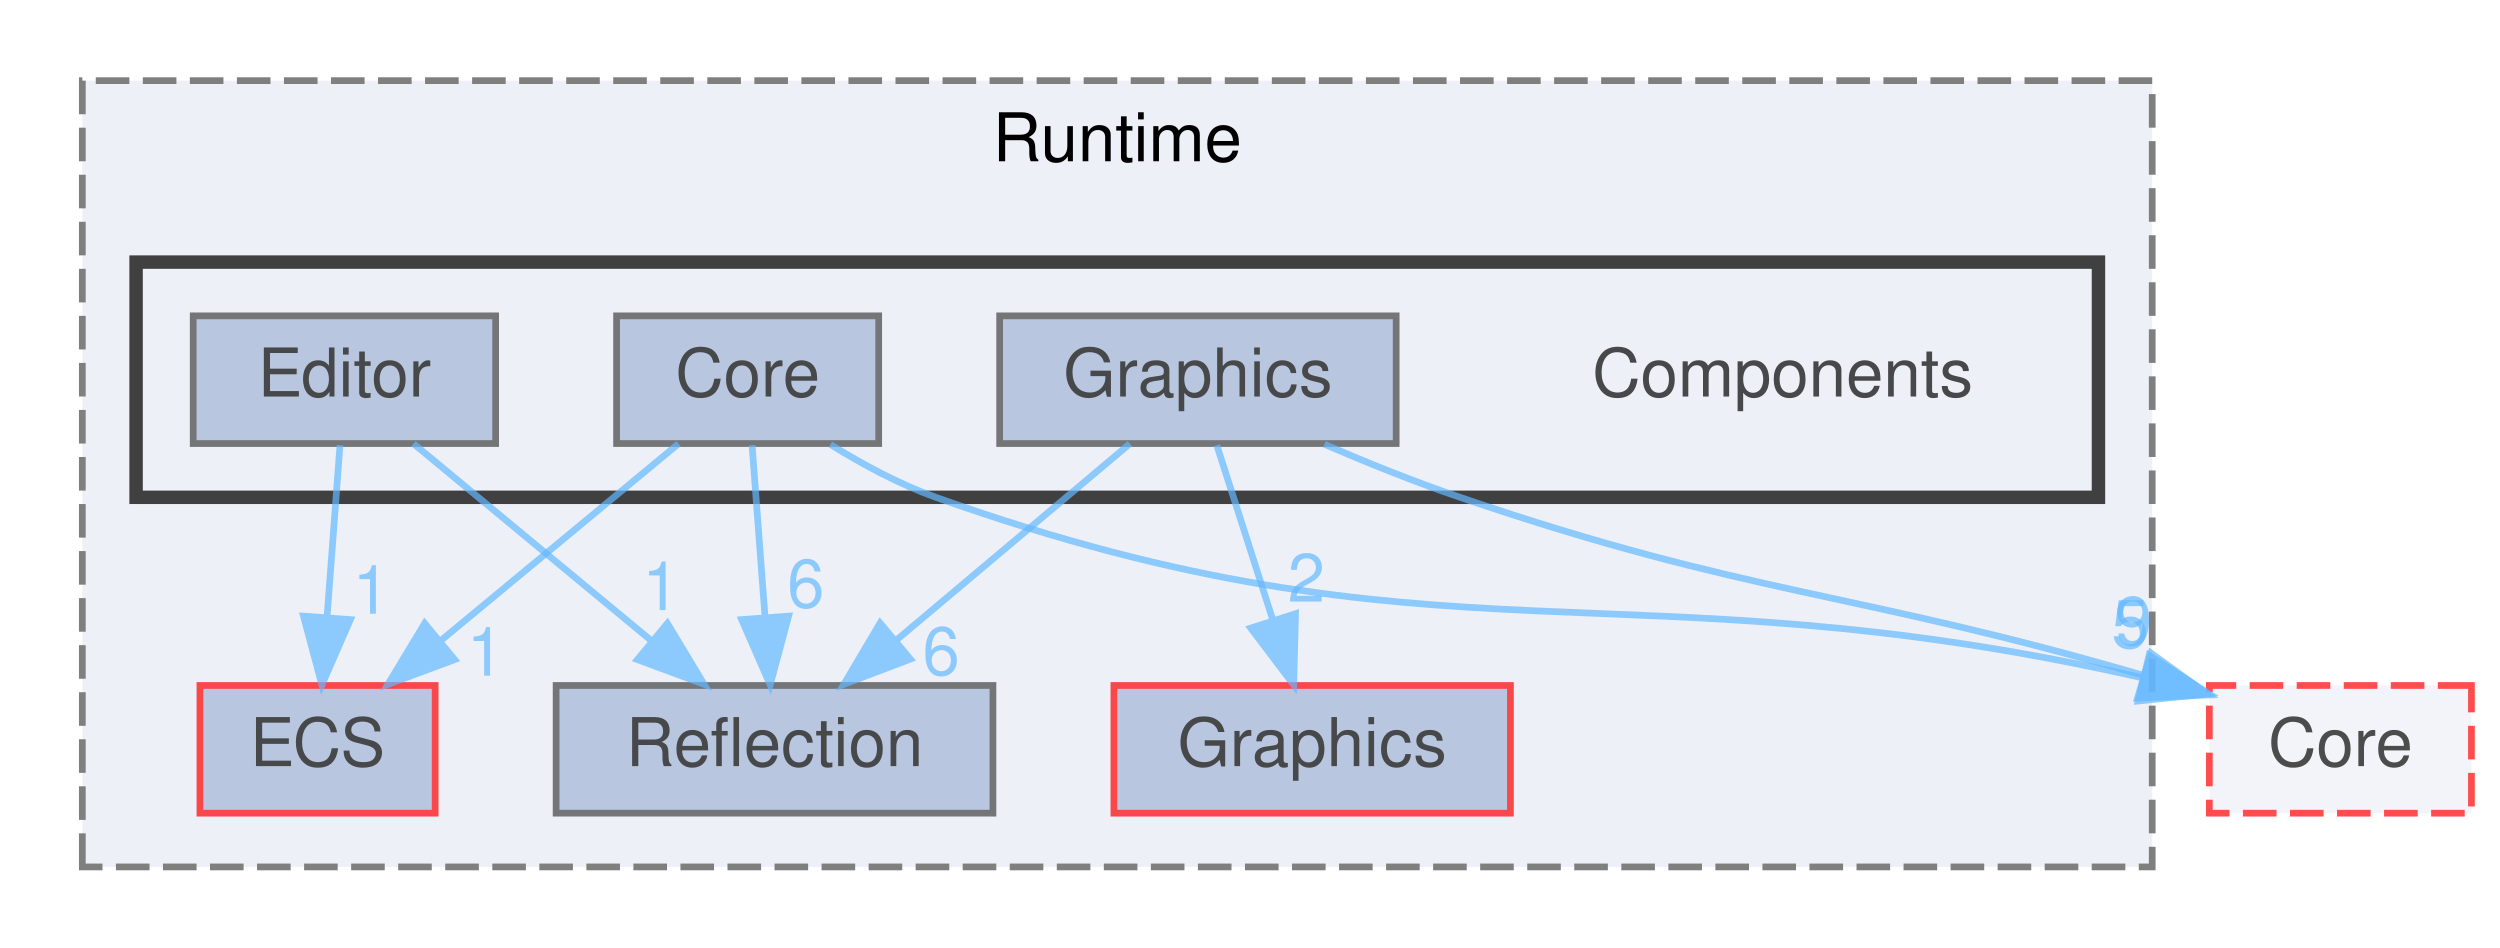
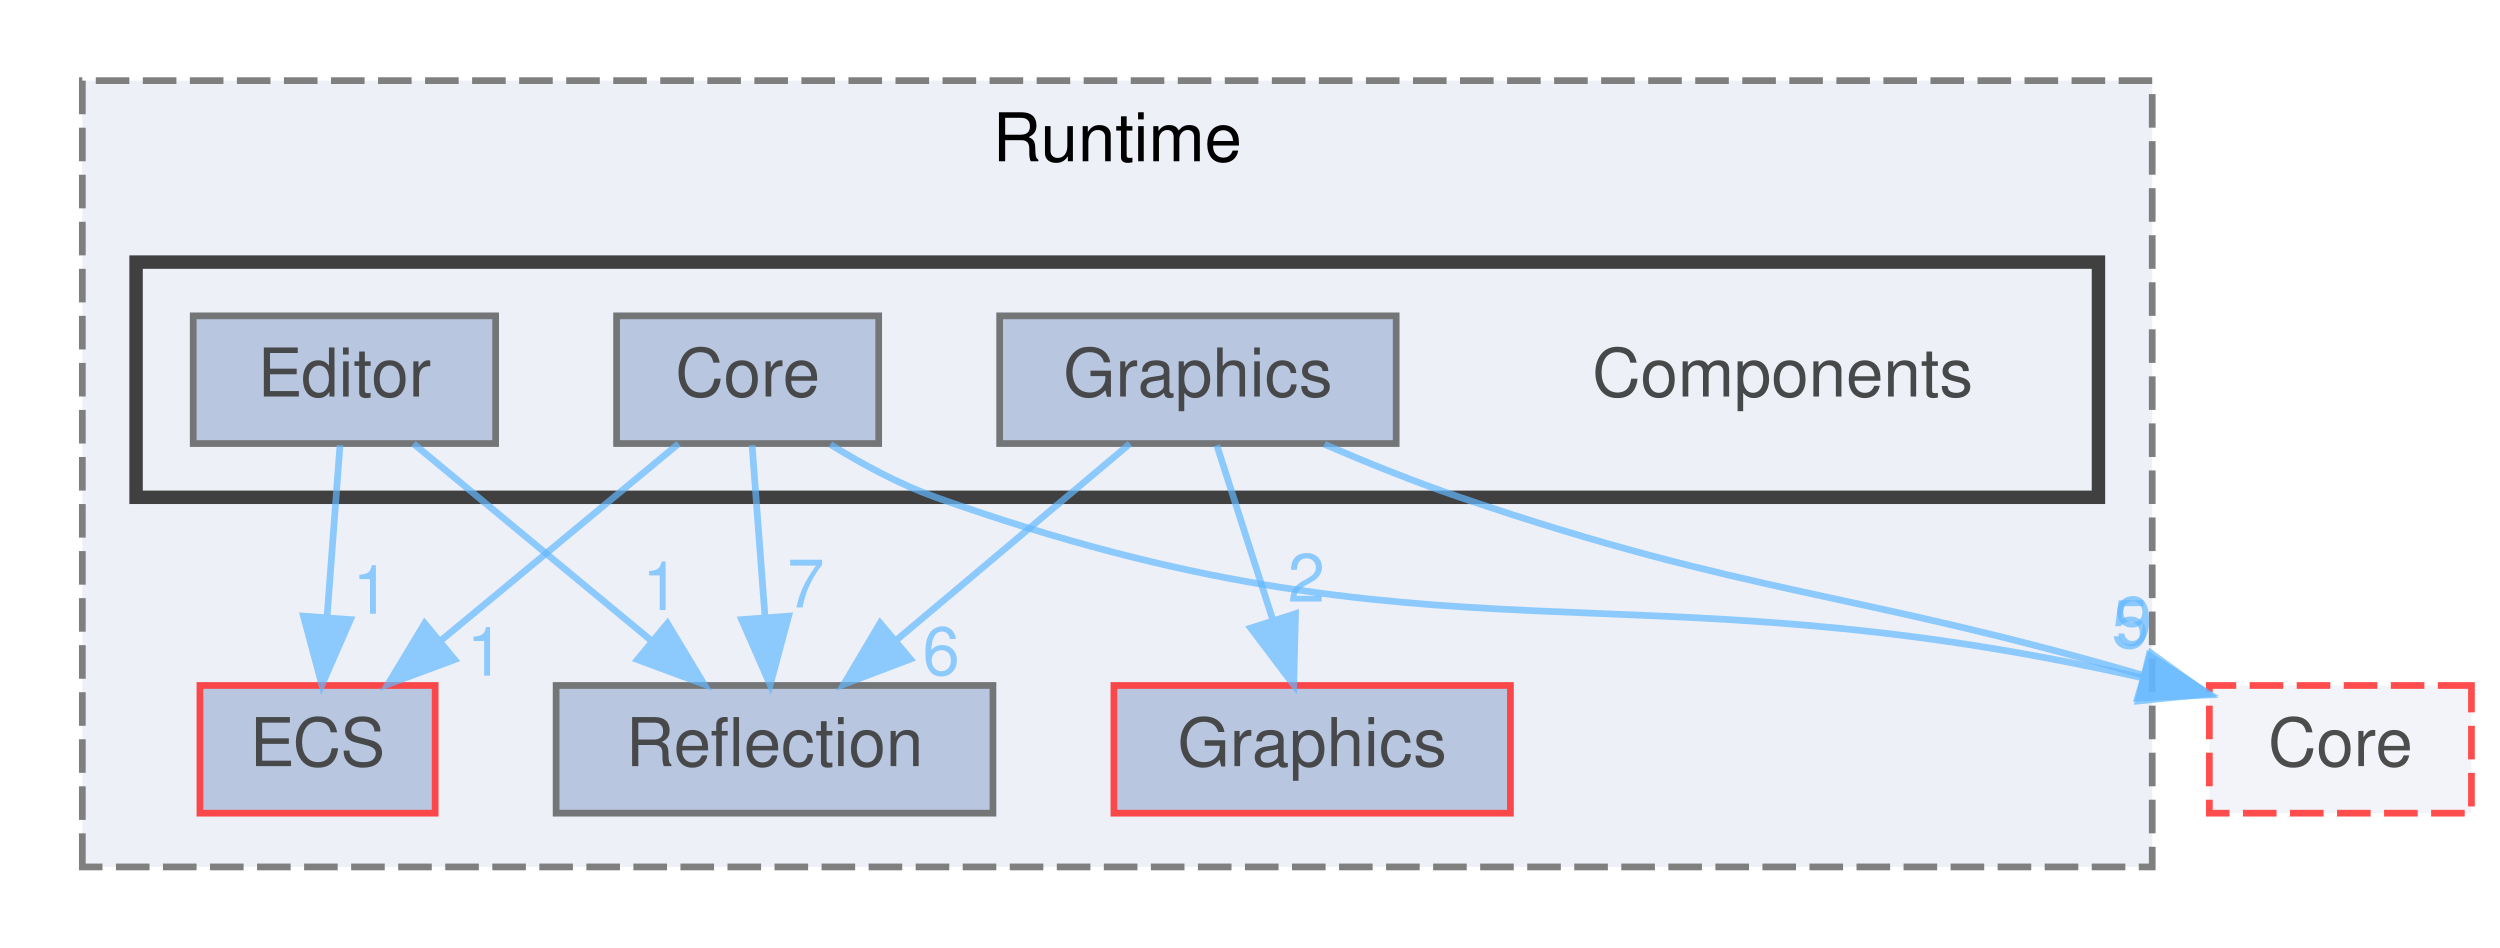
<svg xmlns="http://www.w3.org/2000/svg" xmlns:xlink="http://www.w3.org/1999/xlink" width="372pt" height="141pt" viewBox="0.00 0.00 371.50 141.00">
  <svg id="main" version="1.1" xml:space="preserve">
    <style type="text/css">
.node, .edge {opacity: 0.7;}
.node.selected, .edge.selected {opacity: 1;}
.edge:hover path { stroke: red; }
.edge:hover polygon { stroke: red; fill: red; }
</style>
    <svg id="graph" class="graph">
      <g id="graph0" class="graph" transform="scale(1 1) rotate(0) translate(4 137)">
        <g id="clust1" class="cluster">
          <g id="a_clust1">
            <a xlink:href="dir_9f04efef762572853abdf73f62bebfcc.html" target="_top" xlink:title="Runtime">
              <polygon fill="#edf0f7" stroke="#7f7f7f" stroke-dasharray="5,2" points="8,-8 8,-125 316,-125 316,-8 8,-8" />
              <text text-anchor="middle" x="162" y="-113" font-family="Helvetica,sans-Serif" font-size="10.00">Runtime</text>
            </a>
          </g>
        </g>
        <g id="clust2" class="cluster">
          <g id="a_clust2">
            <a xlink:href="dir_68e5ee02315a150ea198303cea974c1f.html" target="_top">
              <polygon fill="#edf0f7" stroke="#404040" stroke-width="2" points="16,-63 16,-98 308,-98 308,-63 16,-63" />
            </a>
          </g>
        </g>
        <g id="node1" class="node">
          <g id="a_node1">
            <a xlink:href="dir_177deec2380c9242a3b71e61387bd4c4.html" target="_top" xlink:title="Reflection">
              <polygon fill="#a2b4d6" stroke="#404040" points="143.5,-35 78.5,-35 78.5,-16 143.5,-16 143.5,-35" />
              <text text-anchor="middle" x="111" y="-23" font-family="Helvetica,sans-Serif" font-size="10.00">Reflection</text>
            </a>
          </g>
        </g>
        <g id="node2" class="node">
          <g id="a_node2">
            <a xlink:href="dir_5e12f0ed66b5e5f61b7b40f53564b633.html" target="_top" xlink:title="ECS">
              <polygon fill="#a2b4d6" stroke="red" points="60.5,-35 25.5,-35 25.5,-16 60.5,-16 60.5,-35" />
              <text text-anchor="middle" x="43" y="-23" font-family="Helvetica,sans-Serif" font-size="10.00">ECS</text>
            </a>
          </g>
        </g>
        <g id="node3" class="node">
          <g id="a_node3">
            <a xlink:href="dir_6091cbee3e268cbb682ad3d3f55cf8b5.html" target="_top" xlink:title="Graphics">
              <polygon fill="#a2b4d6" stroke="red" points="220.5,-35 161.5,-35 161.5,-16 220.5,-16 220.5,-35" />
              <text text-anchor="middle" x="191" y="-23" font-family="Helvetica,sans-Serif" font-size="10.00">Graphics</text>
            </a>
          </g>
        </g>
        <g id="node4" class="node">
          <text text-anchor="middle" x="261" y="-78" font-family="Helvetica,sans-Serif" font-size="10.00">Components</text>
        </g>
        <g id="node5" class="node">
          <g id="a_node5">
            <a xlink:href="dir_4c14043934fc375075b88319ac8da164.html" target="_top" xlink:title="Core">
              <polygon fill="#a2b4d6" stroke="#404040" points="126.5,-90 87.5,-90 87.5,-71 126.5,-71 126.5,-90" />
              <text text-anchor="middle" x="107" y="-78" font-family="Helvetica,sans-Serif" font-size="10.00">Core</text>
            </a>
          </g>
        </g>
        <g id="edge1" class="edge">
          <g id="a_edge1">
            <a xlink:href="dir_000005_000029.html" target="_top">
              <path fill="none" stroke="#63b8ff" d="M107.66,-70.75C108.18,-63.8 108.94,-53.85 109.59,-45.13" />
              <polygon fill="#63b8ff" stroke="#63b8ff" points="113.09,-45.32 110.35,-35.09 106.11,-44.8 113.09,-45.32" />
            </a>
          </g>
          <g id="a_edge1-headlabel">
-             <a xlink:href="dir_000005_000029.html" target="_top" xlink:title="6">
-               <text text-anchor="middle" x="115.65" y="-46.62" font-family="Helvetica,sans-Serif" font-size="10.00" fill="#63b8ff">6</text>
+             <a xlink:href="dir_000005_000029.html" target="_top" xlink:title="7">
+               <text text-anchor="middle" x="115.65" y="-46.62" font-family="Helvetica,sans-Serif" font-size="10.00" fill="#63b8ff">7</text>
            </a>
          </g>
        </g>
        <g id="edge3" class="edge">
          <g id="a_edge3">
            <a xlink:href="dir_000005_000009.html" target="_top">
              <path fill="none" stroke="#63b8ff" d="M96.72,-70.98C87.16,-63.07 72.72,-51.11 61.22,-41.58" />
              <polygon fill="#63b8ff" stroke="#63b8ff" points="63.4,-38.85 53.47,-35.17 58.94,-44.24 63.4,-38.85" />
            </a>
          </g>
          <g id="a_edge3-headlabel">
            <a xlink:href="dir_000005_000009.html" target="_top" xlink:title="1">
              <text text-anchor="middle" x="67.98" y="-36.46" font-family="Helvetica,sans-Serif" font-size="10.00" fill="#63b8ff">1</text>
            </a>
          </g>
        </g>
        <g id="node8" class="node">
          <g id="a_node8">
            <a xlink:href="dir_580d866cebc144d44931193ef5e2059b.html" target="_top" xlink:title="Core">
              <polygon fill="#edf0f7" stroke="red" stroke-dasharray="5,2" points="363.5,-35 324.5,-35 324.5,-16 363.5,-16 363.5,-35" />
              <text text-anchor="middle" x="344" y="-23" font-family="Helvetica,sans-Serif" font-size="10.00">Core</text>
            </a>
          </g>
        </g>
        <g id="edge2" class="edge">
          <g id="a_edge2">
            <a xlink:href="dir_000005_000003.html" target="_top">
              <path fill="none" stroke="#63b8ff" d="M119.32,-70.86C124.03,-67.94 129.58,-64.93 135,-63 210.15,-36.3 237.11,-53.63 314.26,-36.2" />
              <polygon fill="#63b8ff" stroke="#63b8ff" points="315.53,-39.5 324.45,-33.77 313.91,-32.69 315.53,-39.5" />
            </a>
          </g>
          <g id="a_edge2-headlabel">
            <a xlink:href="dir_000005_000003.html" target="_top" xlink:title="5">
              <text text-anchor="middle" x="312.7" y="-40.59" font-family="Helvetica,sans-Serif" font-size="10.00" fill="#63b8ff">5</text>
            </a>
          </g>
        </g>
        <g id="node6" class="node">
          <g id="a_node6">
            <a xlink:href="dir_548f3a7d8ff70cd258b21ce40b814d42.html" target="_top" xlink:title="Editor">
              <polygon fill="#a2b4d6" stroke="#404040" points="69.5,-90 24.5,-90 24.5,-71 69.5,-71 69.5,-90" />
              <text text-anchor="middle" x="47" y="-78" font-family="Helvetica,sans-Serif" font-size="10.00">Editor</text>
            </a>
          </g>
        </g>
        <g id="edge4" class="edge">
          <g id="a_edge4">
            <a xlink:href="dir_000011_000029.html" target="_top">
              <path fill="none" stroke="#63b8ff" d="M57.28,-70.98C66.84,-63.07 81.28,-51.11 92.78,-41.58" />
              <polygon fill="#63b8ff" stroke="#63b8ff" points="95.06,-44.24 100.53,-35.17 90.6,-38.85 95.06,-44.24" />
            </a>
          </g>
          <g id="a_edge4-headlabel">
            <a xlink:href="dir_000011_000029.html" target="_top" xlink:title="1">
              <text text-anchor="middle" x="94.1" y="-46.22" font-family="Helvetica,sans-Serif" font-size="10.00" fill="#63b8ff">1</text>
            </a>
          </g>
        </g>
        <g id="edge5" class="edge">
          <g id="a_edge5">
            <a xlink:href="dir_000011_000009.html" target="_top">
              <path fill="none" stroke="#63b8ff" d="M46.34,-70.75C45.82,-63.8 45.06,-53.85 44.41,-45.13" />
              <polygon fill="#63b8ff" stroke="#63b8ff" points="47.89,-44.8 43.65,-35.09 40.91,-45.32 47.89,-44.8" />
            </a>
          </g>
          <g id="a_edge5-headlabel">
            <a xlink:href="dir_000011_000009.html" target="_top" xlink:title="1">
              <text text-anchor="middle" x="50.99" y="-45.67" font-family="Helvetica,sans-Serif" font-size="10.00" fill="#63b8ff">1</text>
            </a>
          </g>
        </g>
        <g id="node7" class="node">
          <g id="a_node7">
            <a xlink:href="dir_93521a01de8dca83834ef41ed7808424.html" target="_top" xlink:title="Graphics">
              <polygon fill="#a2b4d6" stroke="#404040" points="203.5,-90 144.5,-90 144.5,-71 203.5,-71 203.5,-90" />
              <text text-anchor="middle" x="174" y="-78" font-family="Helvetica,sans-Serif" font-size="10.00">Graphics</text>
            </a>
          </g>
        </g>
        <g id="edge6" class="edge">
          <g id="a_edge6">
            <a xlink:href="dir_000013_000029.html" target="_top">
              <path fill="none" stroke="#63b8ff" d="M163.88,-70.98C154.56,-63.15 140.53,-51.34 129.26,-41.86" />
              <polygon fill="#63b8ff" stroke="#63b8ff" points="131.21,-38.93 121.31,-35.17 126.71,-44.29 131.21,-38.93" />
            </a>
          </g>
          <g id="a_edge6-headlabel">
            <a xlink:href="dir_000013_000029.html" target="_top" xlink:title="6">
              <text text-anchor="middle" x="135.79" y="-36.57" font-family="Helvetica,sans-Serif" font-size="10.00" fill="#63b8ff">6</text>
            </a>
          </g>
        </g>
        <g id="edge8" class="edge">
          <g id="a_edge8">
            <a xlink:href="dir_000013_000014.html" target="_top">
              <path fill="none" stroke="#63b8ff" d="M176.81,-70.75C179.06,-63.72 182.3,-53.62 185.12,-44.84" />
              <polygon fill="#63b8ff" stroke="#63b8ff" points="188.52,-45.68 188.25,-35.09 181.86,-43.54 188.52,-45.68" />
            </a>
          </g>
          <g id="a_edge8-headlabel">
            <a xlink:href="dir_000013_000014.html" target="_top" xlink:title="2">
              <text text-anchor="middle" x="190.13" y="-47.47" font-family="Helvetica,sans-Serif" font-size="10.00" fill="#63b8ff">2</text>
            </a>
          </g>
        </g>
        <g id="edge7" class="edge">
          <g id="a_edge7">
            <a xlink:href="dir_000013_000003.html" target="_top">
              <path fill="none" stroke="#63b8ff" d="M192.83,-70.89C199.16,-68.16 206.32,-65.27 213,-63 256.44,-48.21 271.08,-49.22 314.64,-36.52" />
              <polygon fill="#63b8ff" stroke="#63b8ff" points="315.83,-39.82 324.4,-33.59 313.81,-33.12 315.83,-39.82" />
            </a>
          </g>
          <g id="a_edge7-headlabel">
            <a xlink:href="dir_000013_000003.html" target="_top" xlink:title="9">
              <text text-anchor="middle" x="313.2" y="-41.07" font-family="Helvetica,sans-Serif" font-size="10.00" fill="#63b8ff">9</text>
            </a>
          </g>
        </g>
      </g>
    </svg>
  </svg>
  <style type="text/css">

[data-mouse-over-selected='false'] { opacity: 0.7; }
[data-mouse-over-selected='true']  { opacity: 1.0; }

</style>
</svg>
